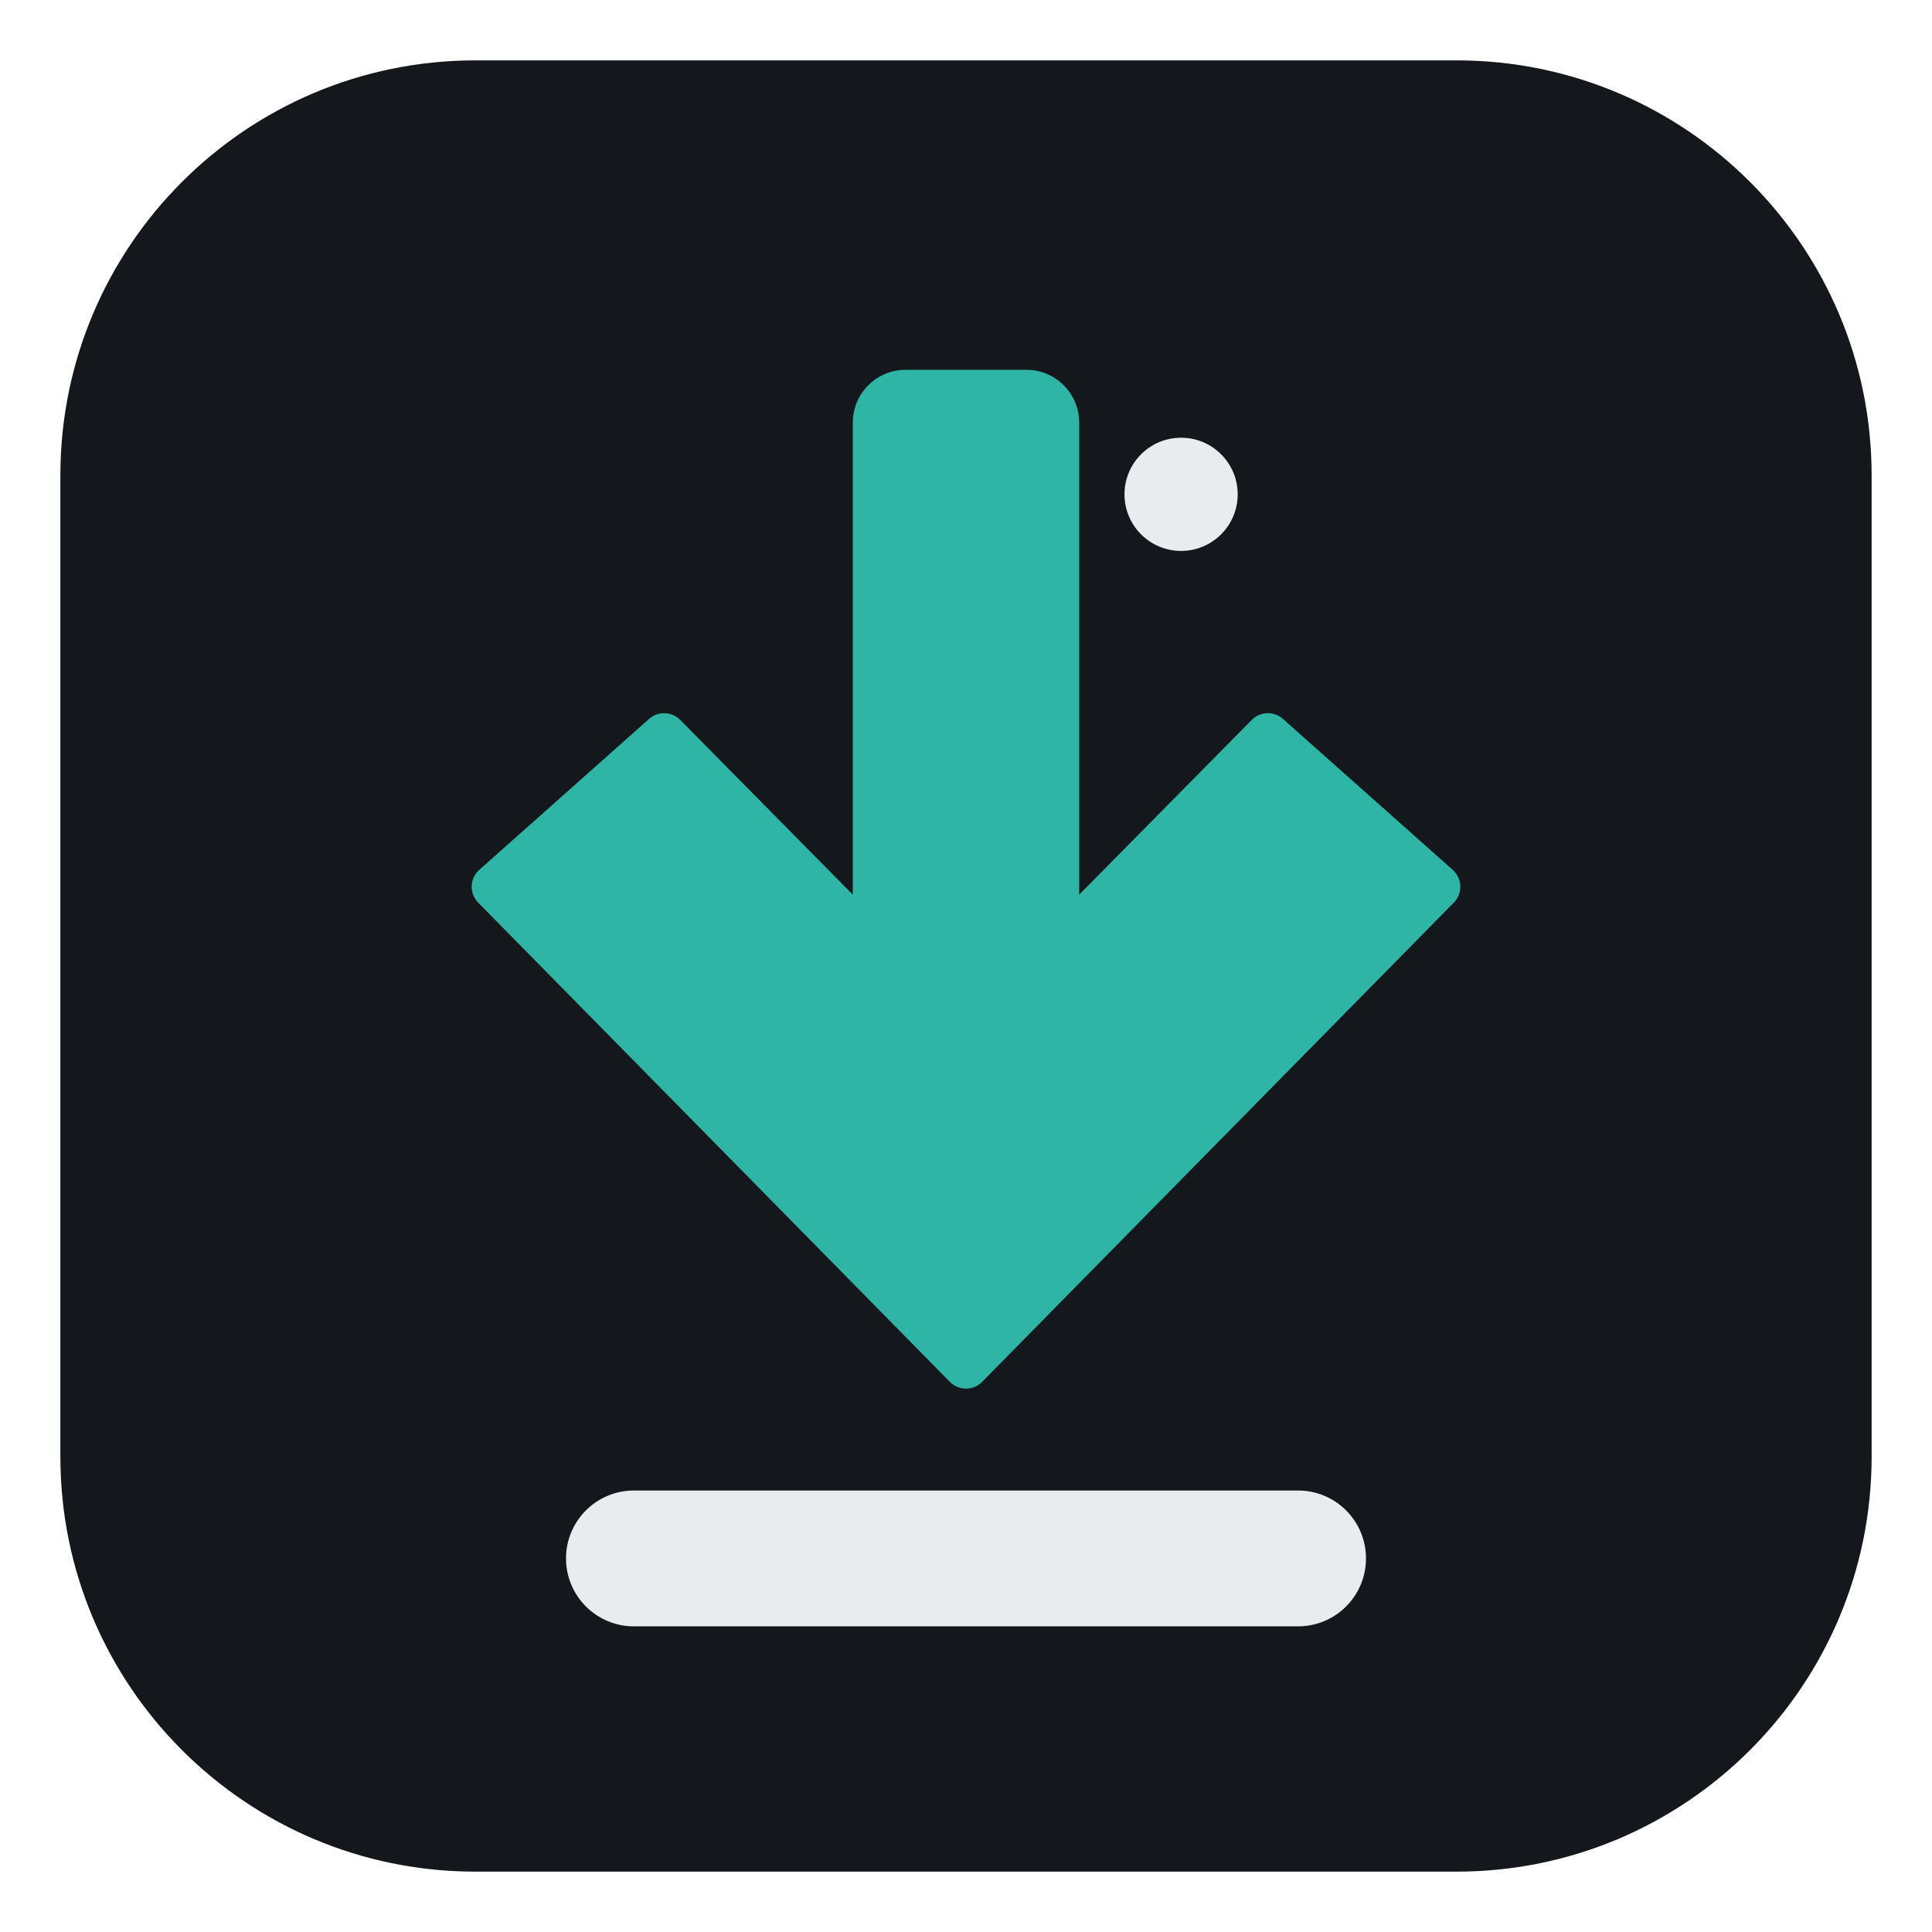
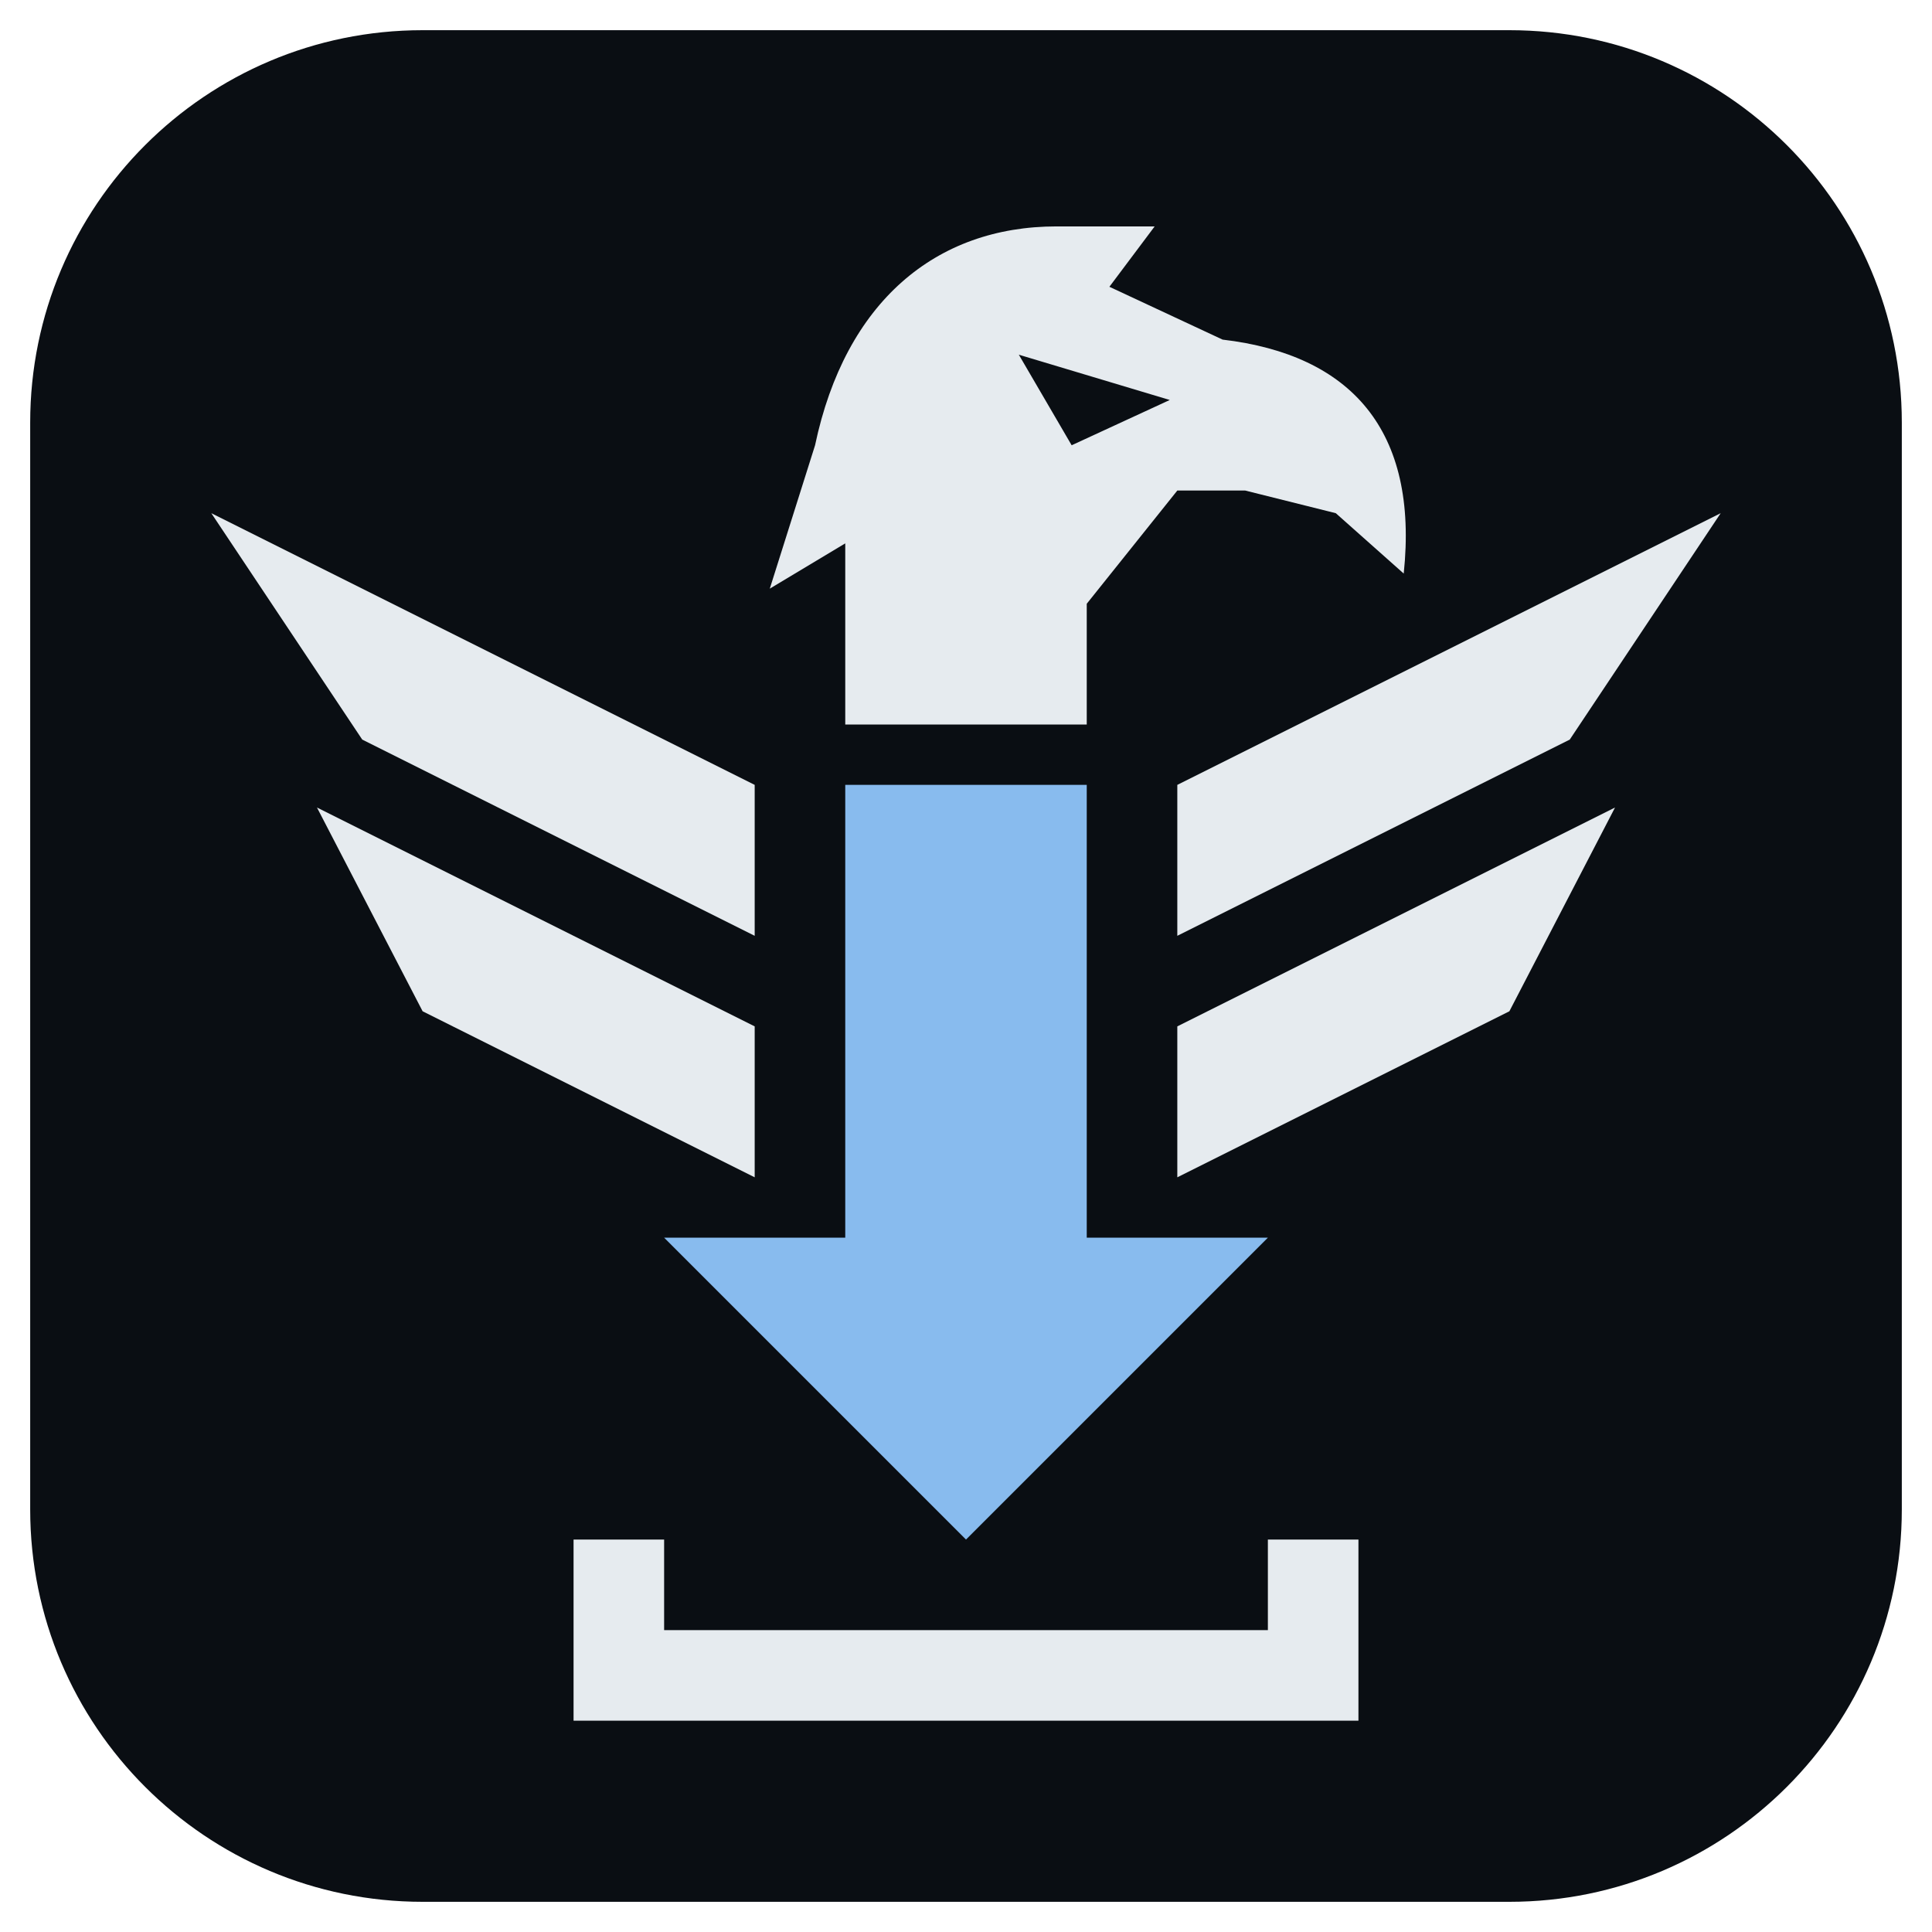
- <svg xmlns="http://www.w3.org/2000/svg" viewBox="0 0 1024 1024">
-   <rect x="32" y="32" width="960" height="960" rx="220" fill="#14171c" />
-   <rect x="452" y="196" width="120" height="360" rx="28" fill="#2fb5a5" />
-   <path d="M262 470 L352 390 L512 552 L672 390 L762 470 L512 724 Z" fill="#2fb5a5" stroke="#2fb5a5" stroke-width="24" stroke-linejoin="round" />
-   <rect x="300" y="790" width="424" height="72" rx="36" fill="#e9ecef" />
-   <circle cx="626" cy="262" r="30" fill="#e9ecef" />
+ <svg xmlns="http://www.w3.org/2000/svg" width="512" height="512" viewBox="0 0 256 256" role="img" aria-labelledby="title desc">
+   <rect x="4" y="4" width="248" height="248" rx="52" fill="#0A0E13" />
+   <g fill="#E6EBEF">
+     <path d="M28 68 100 104V124L48 98ZM42 107 100 136V156L56 134Z" />
+     <path d="M28 68 100 104V124L48 98ZM42 107 100 136V156L56 134Z" transform="translate(256 0) scale(-1 1)" />
+     <path fill-rule="evenodd" d="M112 96V72L102 78 108 59C112 40 124 30 140 30H153L147 38 162 45C179 47 188 57 186 76L177 68 165 65H156L144 80V96ZM135 47 155 53 142 59Z" />
+     <path fill="#88BBEE" d="M112 104H144V164H168L128 204 88 164H112Z" />
+     <path d="M76 204H88V216H168V204H180V228H76Z" />
+   </g>
</svg>
